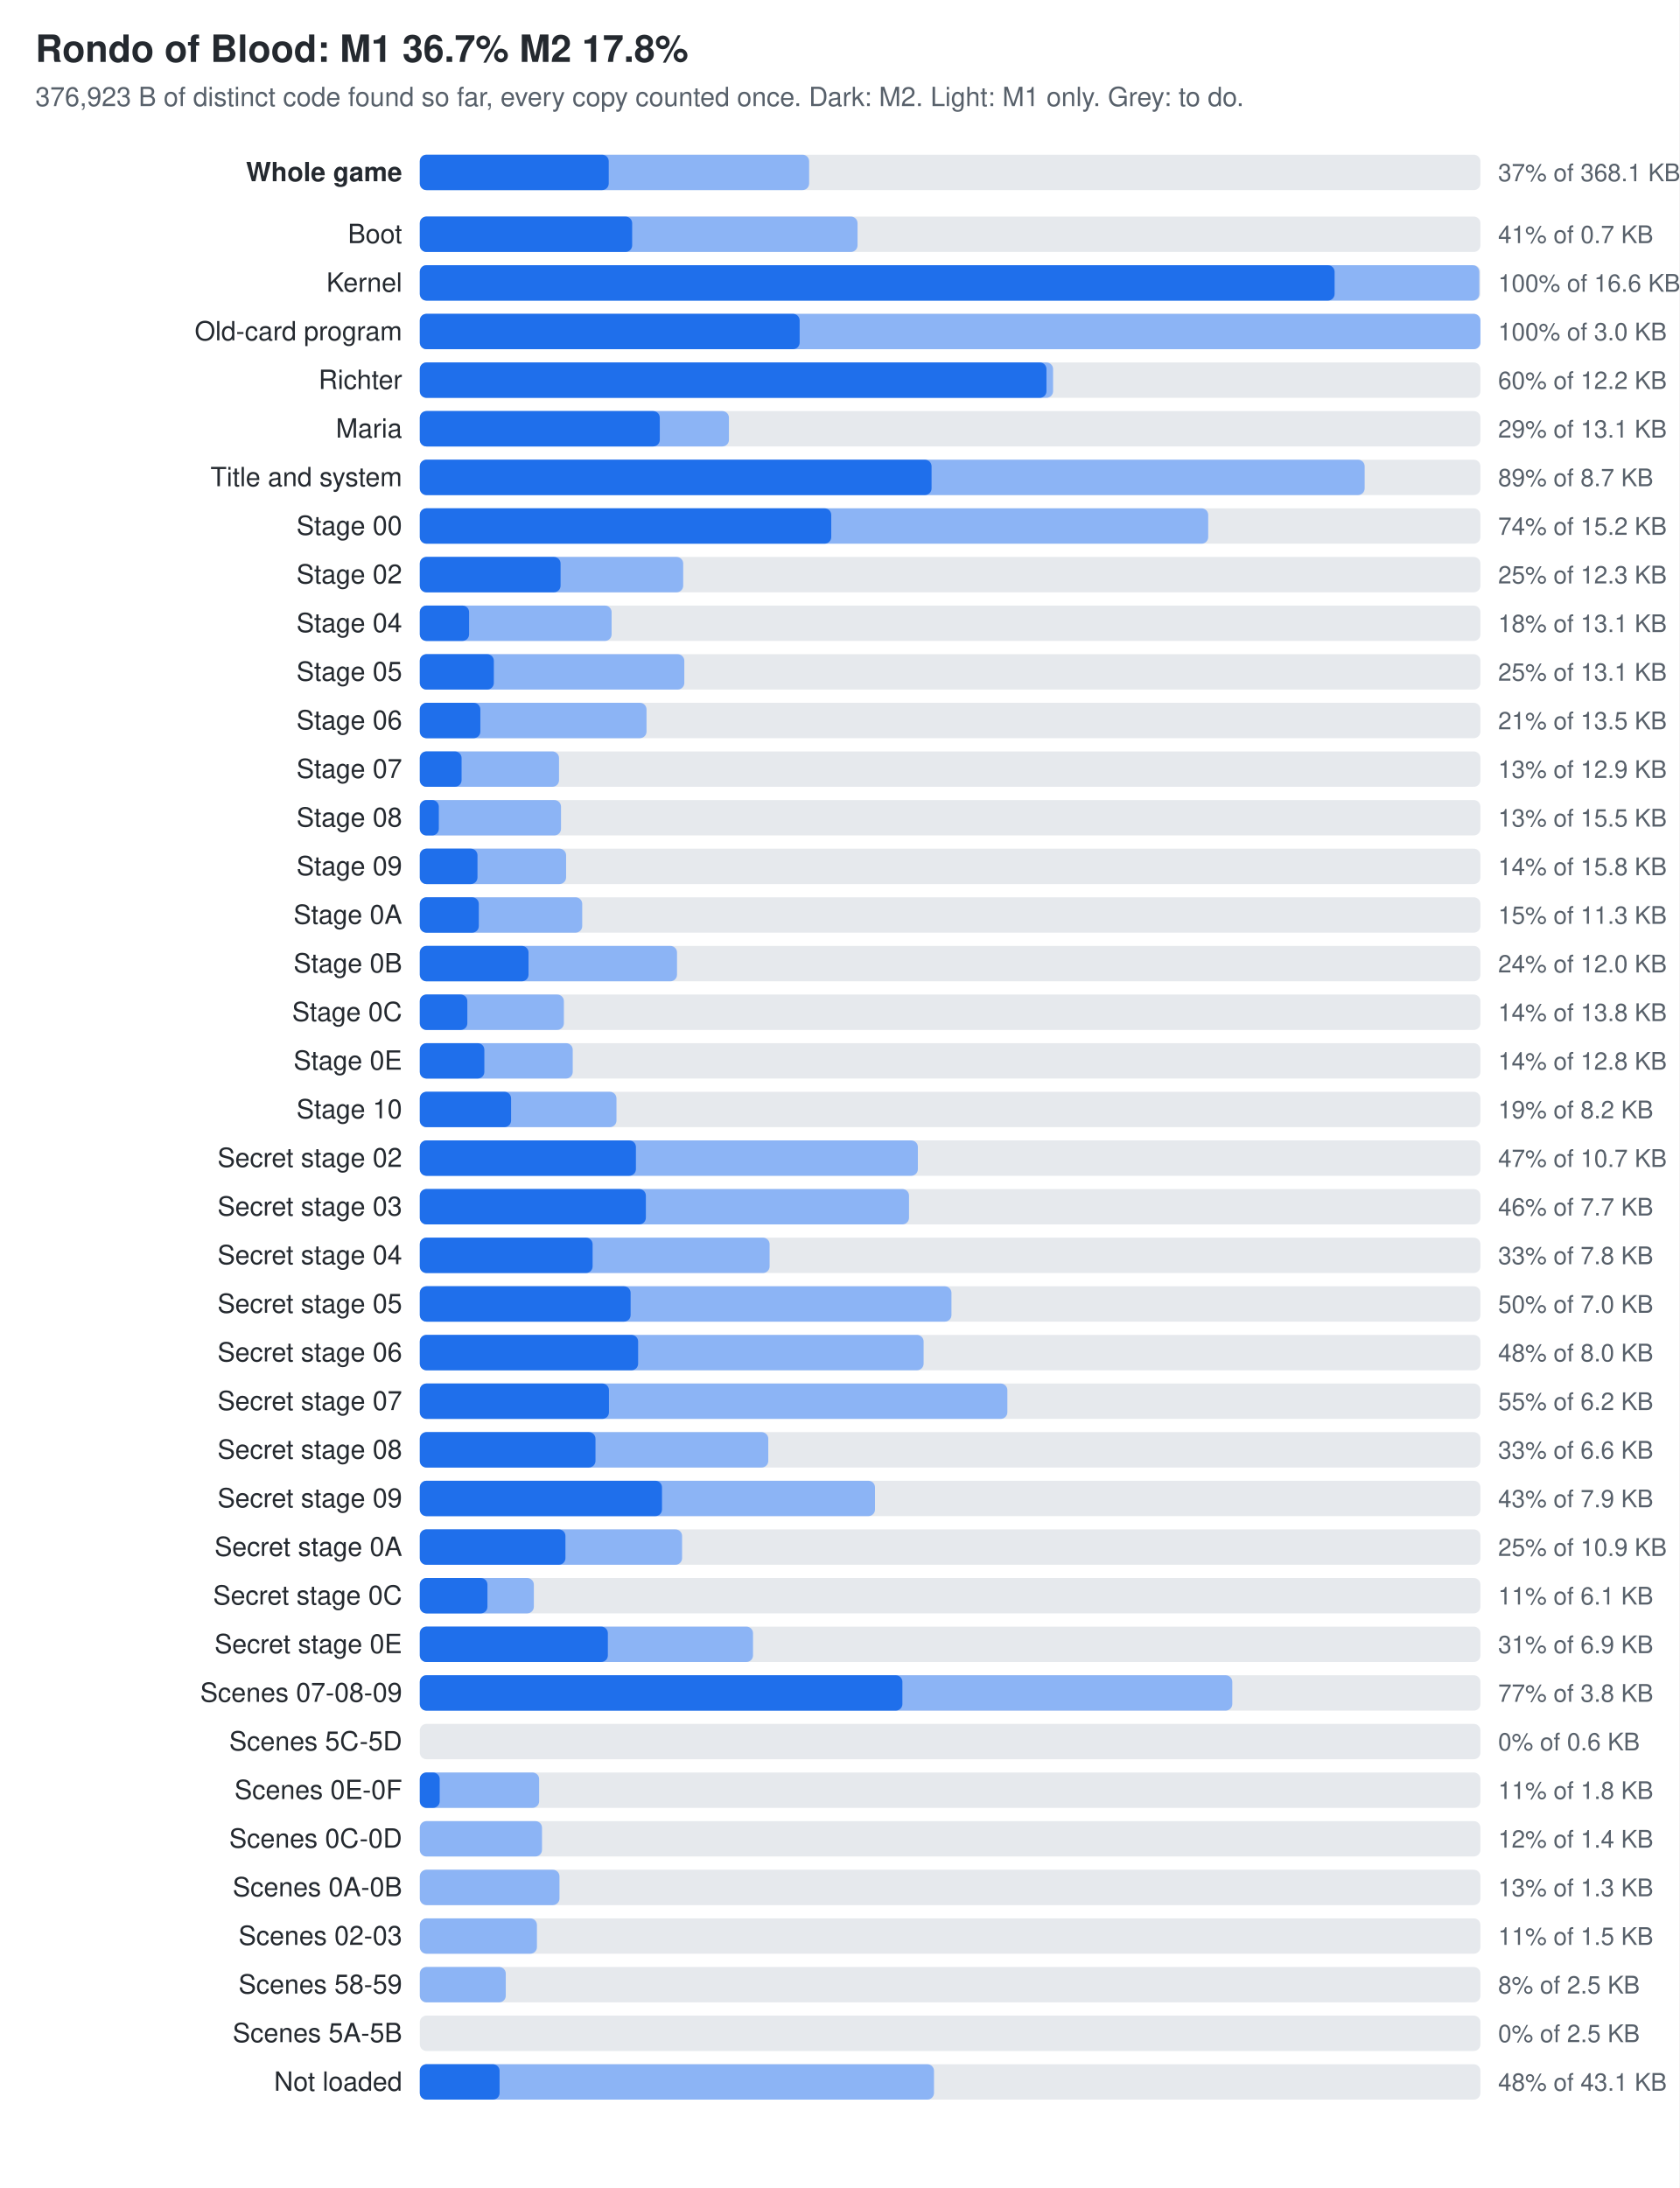
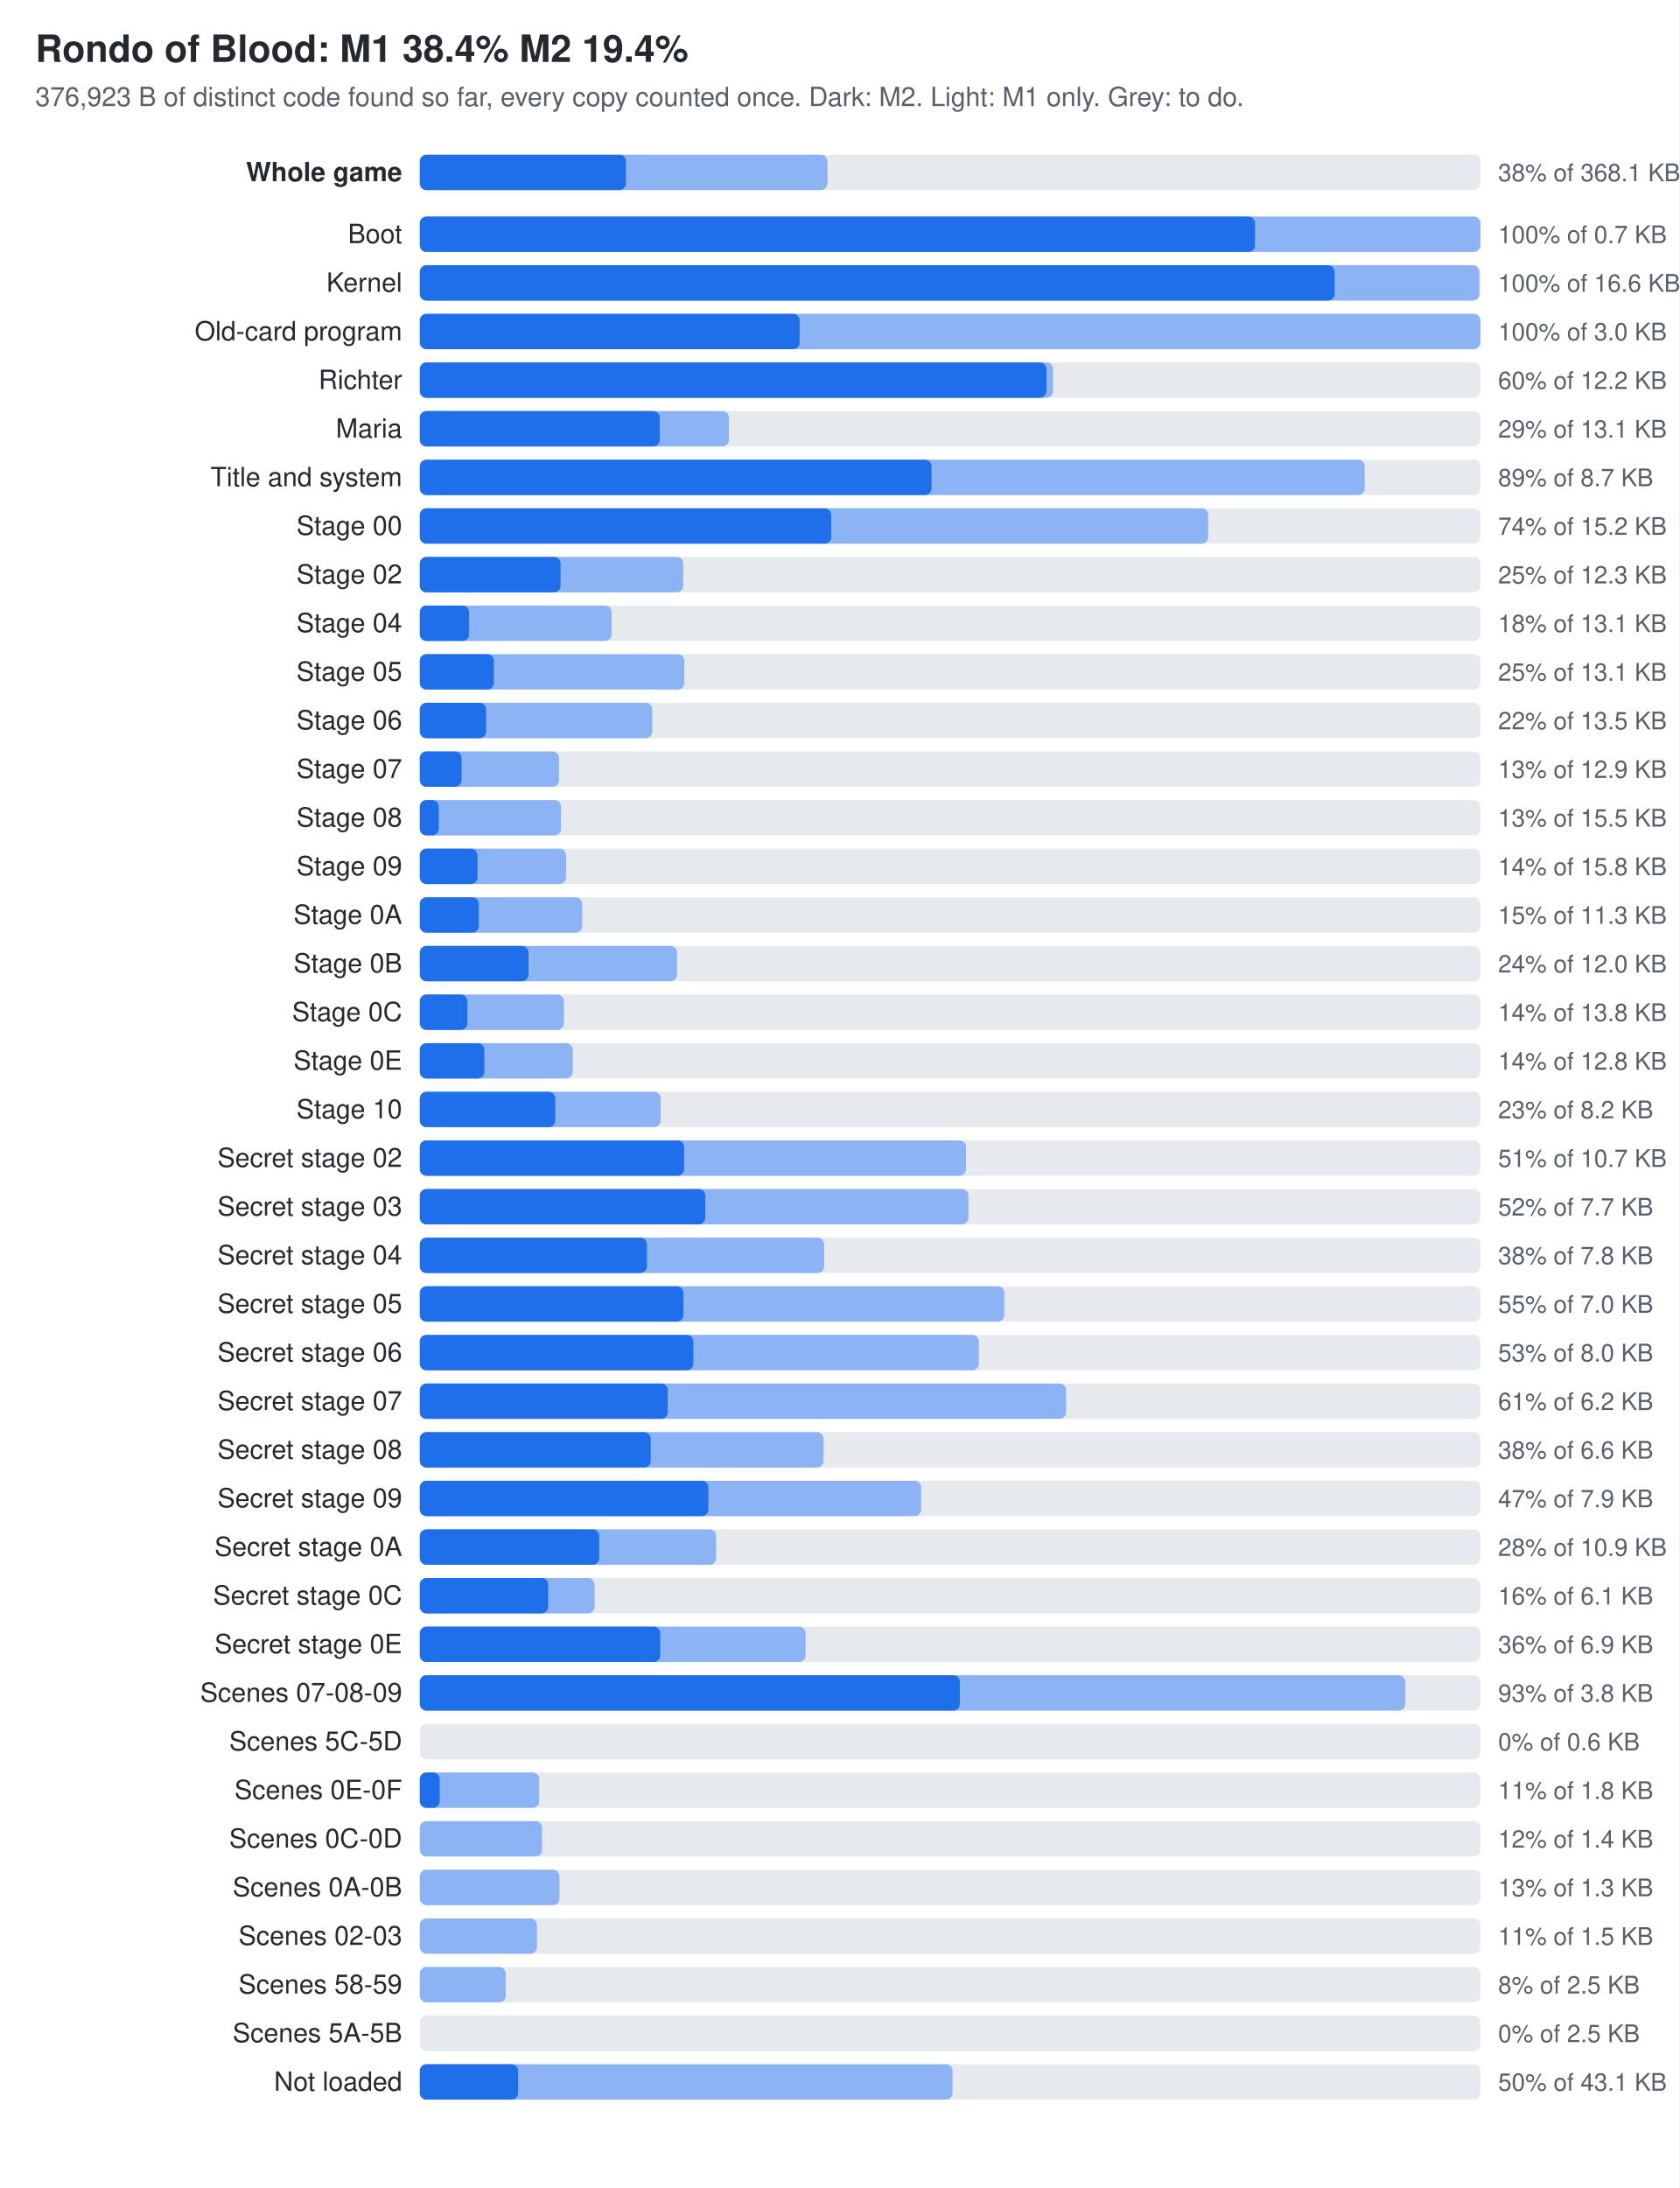
<svg xmlns="http://www.w3.org/2000/svg" width="760" height="990" viewBox="0 0 760 990" font-family="-apple-system,Segoe UI,Helvetica,Arial,sans-serif">
  <rect width="760" height="990" fill="#ffffff" />
-   <text x="16" y="28" font-size="17" font-weight="600" fill="#24292f">Rondo of Blood: M1 36.7%  M2 17.8%</text>
+   <text x="16" y="28" font-size="17" font-weight="600" fill="#24292f">Rondo of Blood: M1 38.4%  M2 19.4%</text>
  <text x="16" y="48" font-size="12" fill="#57606a">376,923 B of distinct code found so far, every copy counted once. Dark: M2. Light: M1 only. Grey: to do.</text>
  <text x="182" y="82" font-size="12" text-anchor="end" fill="#24292f" font-weight="600">Whole game</text>
  <rect x="190" y="70" width="480" height="16" rx="3" fill="#e6e9ed" />
-   <rect x="190" y="70" width="176.2" height="16" rx="3" fill="#8cb4f5" />
-   <rect x="190" y="70" width="85.5" height="16" rx="3" fill="#1f6feb" />
-   <text x="678" y="82" font-size="11" fill="#57606a">37% of 368.1 KB</text>
+   <rect x="190" y="70" width="184.5" height="16" rx="3" fill="#8cb4f5" />
+   <rect x="190" y="70" width="93.3" height="16" rx="3" fill="#1f6feb" />
+   <text x="678" y="82" font-size="11" fill="#57606a">38% of 368.1 KB</text>
  <text x="182" y="110" font-size="12" text-anchor="end" fill="#24292f">Boot</text>
  <rect x="190" y="98" width="480" height="16" rx="3" fill="#e6e9ed" />
-   <rect x="190" y="98" width="198.1" height="16" rx="3" fill="#8cb4f5" />
-   <rect x="190" y="98" width="96.1" height="16" rx="3" fill="#1f6feb" />
-   <text x="678" y="110" font-size="11" fill="#57606a">41% of 0.7 KB</text>
+   <rect x="190" y="98" width="480.0" height="16" rx="3" fill="#8cb4f5" />
+   <rect x="190" y="98" width="378.0" height="16" rx="3" fill="#1f6feb" />
+   <text x="678" y="110" font-size="11" fill="#57606a">100% of 0.7 KB</text>
  <text x="182" y="132" font-size="12" text-anchor="end" fill="#24292f">Kernel</text>
  <rect x="190" y="120" width="480" height="16" rx="3" fill="#e6e9ed" />
  <rect x="190" y="120" width="479.5" height="16" rx="3" fill="#8cb4f5" />
  <rect x="190" y="120" width="414.0" height="16" rx="3" fill="#1f6feb" />
  <text x="678" y="132" font-size="11" fill="#57606a">100% of 16.6 KB</text>
  <text x="182" y="154" font-size="12" text-anchor="end" fill="#24292f">Old-card program</text>
  <rect x="190" y="142" width="480" height="16" rx="3" fill="#e6e9ed" />
  <rect x="190" y="142" width="480.0" height="16" rx="3" fill="#8cb4f5" />
  <rect x="190" y="142" width="171.9" height="16" rx="3" fill="#1f6feb" />
  <text x="678" y="154" font-size="11" fill="#57606a">100% of 3.0 KB</text>
  <text x="182" y="176" font-size="12" text-anchor="end" fill="#24292f">Richter</text>
  <rect x="190" y="164" width="480" height="16" rx="3" fill="#e6e9ed" />
  <rect x="190" y="164" width="286.6" height="16" rx="3" fill="#8cb4f5" />
  <rect x="190" y="164" width="283.6" height="16" rx="3" fill="#1f6feb" />
  <text x="678" y="176" font-size="11" fill="#57606a">60% of 12.2 KB</text>
  <text x="182" y="198" font-size="12" text-anchor="end" fill="#24292f">Maria</text>
  <rect x="190" y="186" width="480" height="16" rx="3" fill="#e6e9ed" />
  <rect x="190" y="186" width="139.9" height="16" rx="3" fill="#8cb4f5" />
  <rect x="190" y="186" width="108.6" height="16" rx="3" fill="#1f6feb" />
  <text x="678" y="198" font-size="11" fill="#57606a">29% of 13.1 KB</text>
  <text x="182" y="220" font-size="12" text-anchor="end" fill="#24292f">Title and system</text>
  <rect x="190" y="208" width="480" height="16" rx="3" fill="#e6e9ed" />
  <rect x="190" y="208" width="427.6" height="16" rx="3" fill="#8cb4f5" />
  <rect x="190" y="208" width="231.6" height="16" rx="3" fill="#1f6feb" />
  <text x="678" y="220" font-size="11" fill="#57606a">89% of 8.7 KB</text>
  <text x="182" y="242" font-size="12" text-anchor="end" fill="#24292f">Stage 00</text>
  <rect x="190" y="230" width="480" height="16" rx="3" fill="#e6e9ed" />
  <rect x="190" y="230" width="356.8" height="16" rx="3" fill="#8cb4f5" />
  <rect x="190" y="230" width="186.2" height="16" rx="3" fill="#1f6feb" />
  <text x="678" y="242" font-size="11" fill="#57606a">74% of 15.2 KB</text>
  <text x="182" y="264" font-size="12" text-anchor="end" fill="#24292f">Stage 02</text>
  <rect x="190" y="252" width="480" height="16" rx="3" fill="#e6e9ed" />
  <rect x="190" y="252" width="119.2" height="16" rx="3" fill="#8cb4f5" />
  <rect x="190" y="252" width="63.7" height="16" rx="3" fill="#1f6feb" />
  <text x="678" y="264" font-size="11" fill="#57606a">25% of 12.3 KB</text>
  <text x="182" y="286" font-size="12" text-anchor="end" fill="#24292f">Stage 04</text>
  <rect x="190" y="274" width="480" height="16" rx="3" fill="#e6e9ed" />
  <rect x="190" y="274" width="86.8" height="16" rx="3" fill="#8cb4f5" />
  <rect x="190" y="274" width="22.3" height="16" rx="3" fill="#1f6feb" />
  <text x="678" y="286" font-size="11" fill="#57606a">18% of 13.1 KB</text>
  <text x="182" y="308" font-size="12" text-anchor="end" fill="#24292f">Stage 05</text>
  <rect x="190" y="296" width="480" height="16" rx="3" fill="#e6e9ed" />
  <rect x="190" y="296" width="119.7" height="16" rx="3" fill="#8cb4f5" />
  <rect x="190" y="296" width="33.5" height="16" rx="3" fill="#1f6feb" />
  <text x="678" y="308" font-size="11" fill="#57606a">25% of 13.1 KB</text>
  <text x="182" y="330" font-size="12" text-anchor="end" fill="#24292f">Stage 06</text>
  <rect x="190" y="318" width="480" height="16" rx="3" fill="#e6e9ed" />
-   <rect x="190" y="318" width="102.6" height="16" rx="3" fill="#8cb4f5" />
-   <rect x="190" y="318" width="27.4" height="16" rx="3" fill="#1f6feb" />
-   <text x="678" y="330" font-size="11" fill="#57606a">21% of 13.5 KB</text>
+   <rect x="190" y="318" width="105.2" height="16" rx="3" fill="#8cb4f5" />
+   <rect x="190" y="318" width="30.0" height="16" rx="3" fill="#1f6feb" />
+   <text x="678" y="330" font-size="11" fill="#57606a">22% of 13.5 KB</text>
  <text x="182" y="352" font-size="12" text-anchor="end" fill="#24292f">Stage 07</text>
  <rect x="190" y="340" width="480" height="16" rx="3" fill="#e6e9ed" />
  <rect x="190" y="340" width="63.0" height="16" rx="3" fill="#8cb4f5" />
  <rect x="190" y="340" width="18.9" height="16" rx="3" fill="#1f6feb" />
  <text x="678" y="352" font-size="11" fill="#57606a">13% of 12.9 KB</text>
  <text x="182" y="374" font-size="12" text-anchor="end" fill="#24292f">Stage 08</text>
  <rect x="190" y="362" width="480" height="16" rx="3" fill="#e6e9ed" />
  <rect x="190" y="362" width="63.9" height="16" rx="3" fill="#8cb4f5" />
  <rect x="190" y="362" width="8.6" height="16" rx="3" fill="#1f6feb" />
  <text x="678" y="374" font-size="11" fill="#57606a">13% of 15.5 KB</text>
  <text x="182" y="396" font-size="12" text-anchor="end" fill="#24292f">Stage 09</text>
  <rect x="190" y="384" width="480" height="16" rx="3" fill="#e6e9ed" />
  <rect x="190" y="384" width="66.2" height="16" rx="3" fill="#8cb4f5" />
  <rect x="190" y="384" width="26.1" height="16" rx="3" fill="#1f6feb" />
  <text x="678" y="396" font-size="11" fill="#57606a">14% of 15.8 KB</text>
  <text x="182" y="418" font-size="12" text-anchor="end" fill="#24292f">Stage 0A</text>
  <rect x="190" y="406" width="480" height="16" rx="3" fill="#e6e9ed" />
  <rect x="190" y="406" width="73.5" height="16" rx="3" fill="#8cb4f5" />
  <rect x="190" y="406" width="26.7" height="16" rx="3" fill="#1f6feb" />
  <text x="678" y="418" font-size="11" fill="#57606a">15% of 11.3 KB</text>
  <text x="182" y="440" font-size="12" text-anchor="end" fill="#24292f">Stage 0B</text>
  <rect x="190" y="428" width="480" height="16" rx="3" fill="#e6e9ed" />
  <rect x="190" y="428" width="116.4" height="16" rx="3" fill="#8cb4f5" />
  <rect x="190" y="428" width="49.2" height="16" rx="3" fill="#1f6feb" />
  <text x="678" y="440" font-size="11" fill="#57606a">24% of 12.0 KB</text>
  <text x="182" y="462" font-size="12" text-anchor="end" fill="#24292f">Stage 0C</text>
  <rect x="190" y="450" width="480" height="16" rx="3" fill="#e6e9ed" />
  <rect x="190" y="450" width="65.2" height="16" rx="3" fill="#8cb4f5" />
  <rect x="190" y="450" width="21.5" height="16" rx="3" fill="#1f6feb" />
  <text x="678" y="462" font-size="11" fill="#57606a">14% of 13.8 KB</text>
  <text x="182" y="484" font-size="12" text-anchor="end" fill="#24292f">Stage 0E</text>
  <rect x="190" y="472" width="480" height="16" rx="3" fill="#e6e9ed" />
  <rect x="190" y="472" width="69.2" height="16" rx="3" fill="#8cb4f5" />
  <rect x="190" y="472" width="29.2" height="16" rx="3" fill="#1f6feb" />
  <text x="678" y="484" font-size="11" fill="#57606a">14% of 12.8 KB</text>
  <text x="182" y="506" font-size="12" text-anchor="end" fill="#24292f">Stage 10</text>
  <rect x="190" y="494" width="480" height="16" rx="3" fill="#e6e9ed" />
-   <rect x="190" y="494" width="89.0" height="16" rx="3" fill="#8cb4f5" />
-   <rect x="190" y="494" width="41.3" height="16" rx="3" fill="#1f6feb" />
-   <text x="678" y="506" font-size="11" fill="#57606a">19% of 8.2 KB</text>
+   <rect x="190" y="494" width="109.0" height="16" rx="3" fill="#8cb4f5" />
+   <rect x="190" y="494" width="61.3" height="16" rx="3" fill="#1f6feb" />
+   <text x="678" y="506" font-size="11" fill="#57606a">23% of 8.2 KB</text>
  <text x="182" y="528" font-size="12" text-anchor="end" fill="#24292f">Secret stage 02</text>
  <rect x="190" y="516" width="480" height="16" rx="3" fill="#e6e9ed" />
-   <rect x="190" y="516" width="225.4" height="16" rx="3" fill="#8cb4f5" />
-   <rect x="190" y="516" width="97.8" height="16" rx="3" fill="#1f6feb" />
-   <text x="678" y="528" font-size="11" fill="#57606a">47% of 10.7 KB</text>
+   <rect x="190" y="516" width="247.2" height="16" rx="3" fill="#8cb4f5" />
+   <rect x="190" y="516" width="119.6" height="16" rx="3" fill="#1f6feb" />
+   <text x="678" y="528" font-size="11" fill="#57606a">51% of 10.7 KB</text>
  <text x="182" y="550" font-size="12" text-anchor="end" fill="#24292f">Secret stage 03</text>
  <rect x="190" y="538" width="480" height="16" rx="3" fill="#e6e9ed" />
-   <rect x="190" y="538" width="221.4" height="16" rx="3" fill="#8cb4f5" />
-   <rect x="190" y="538" width="102.3" height="16" rx="3" fill="#1f6feb" />
-   <text x="678" y="550" font-size="11" fill="#57606a">46% of 7.7 KB</text>
+   <rect x="190" y="538" width="248.3" height="16" rx="3" fill="#8cb4f5" />
+   <rect x="190" y="538" width="129.2" height="16" rx="3" fill="#1f6feb" />
+   <text x="678" y="550" font-size="11" fill="#57606a">52% of 7.7 KB</text>
  <text x="182" y="572" font-size="12" text-anchor="end" fill="#24292f">Secret stage 04</text>
  <rect x="190" y="560" width="480" height="16" rx="3" fill="#e6e9ed" />
-   <rect x="190" y="560" width="158.3" height="16" rx="3" fill="#8cb4f5" />
-   <rect x="190" y="560" width="78.2" height="16" rx="3" fill="#1f6feb" />
-   <text x="678" y="572" font-size="11" fill="#57606a">33% of 7.8 KB</text>
+   <rect x="190" y="560" width="183.0" height="16" rx="3" fill="#8cb4f5" />
+   <rect x="190" y="560" width="102.8" height="16" rx="3" fill="#1f6feb" />
+   <text x="678" y="572" font-size="11" fill="#57606a">38% of 7.8 KB</text>
  <text x="182" y="594" font-size="12" text-anchor="end" fill="#24292f">Secret stage 05</text>
  <rect x="190" y="582" width="480" height="16" rx="3" fill="#e6e9ed" />
-   <rect x="190" y="582" width="240.6" height="16" rx="3" fill="#8cb4f5" />
-   <rect x="190" y="582" width="95.4" height="16" rx="3" fill="#1f6feb" />
-   <text x="678" y="594" font-size="11" fill="#57606a">50% of 7.0 KB</text>
+   <rect x="190" y="582" width="264.5" height="16" rx="3" fill="#8cb4f5" />
+   <rect x="190" y="582" width="119.3" height="16" rx="3" fill="#1f6feb" />
+   <text x="678" y="594" font-size="11" fill="#57606a">55% of 7.0 KB</text>
  <text x="182" y="616" font-size="12" text-anchor="end" fill="#24292f">Secret stage 06</text>
  <rect x="190" y="604" width="480" height="16" rx="3" fill="#e6e9ed" />
-   <rect x="190" y="604" width="228.0" height="16" rx="3" fill="#8cb4f5" />
-   <rect x="190" y="604" width="98.8" height="16" rx="3" fill="#1f6feb" />
-   <text x="678" y="616" font-size="11" fill="#57606a">48% of 8.0 KB</text>
+   <rect x="190" y="604" width="253.0" height="16" rx="3" fill="#8cb4f5" />
+   <rect x="190" y="604" width="123.8" height="16" rx="3" fill="#1f6feb" />
+   <text x="678" y="616" font-size="11" fill="#57606a">53% of 8.0 KB</text>
  <text x="182" y="638" font-size="12" text-anchor="end" fill="#24292f">Secret stage 07</text>
  <rect x="190" y="626" width="480" height="16" rx="3" fill="#e6e9ed" />
-   <rect x="190" y="626" width="265.9" height="16" rx="3" fill="#8cb4f5" />
-   <rect x="190" y="626" width="85.6" height="16" rx="3" fill="#1f6feb" />
-   <text x="678" y="638" font-size="11" fill="#57606a">55% of 6.2 KB</text>
+   <rect x="190" y="626" width="292.5" height="16" rx="3" fill="#8cb4f5" />
+   <rect x="190" y="626" width="112.2" height="16" rx="3" fill="#1f6feb" />
+   <text x="678" y="638" font-size="11" fill="#57606a">61% of 6.2 KB</text>
  <text x="182" y="660" font-size="12" text-anchor="end" fill="#24292f">Secret stage 08</text>
  <rect x="190" y="648" width="480" height="16" rx="3" fill="#e6e9ed" />
-   <rect x="190" y="648" width="157.7" height="16" rx="3" fill="#8cb4f5" />
-   <rect x="190" y="648" width="79.5" height="16" rx="3" fill="#1f6feb" />
-   <text x="678" y="660" font-size="11" fill="#57606a">33% of 6.6 KB</text>
+   <rect x="190" y="648" width="182.7" height="16" rx="3" fill="#8cb4f5" />
+   <rect x="190" y="648" width="104.5" height="16" rx="3" fill="#1f6feb" />
+   <text x="678" y="660" font-size="11" fill="#57606a">38% of 6.6 KB</text>
  <text x="182" y="682" font-size="12" text-anchor="end" fill="#24292f">Secret stage 09</text>
  <rect x="190" y="670" width="480" height="16" rx="3" fill="#e6e9ed" />
-   <rect x="190" y="670" width="206.0" height="16" rx="3" fill="#8cb4f5" />
-   <rect x="190" y="670" width="109.6" height="16" rx="3" fill="#1f6feb" />
-   <text x="678" y="682" font-size="11" fill="#57606a">43% of 7.9 KB</text>
+   <rect x="190" y="670" width="226.9" height="16" rx="3" fill="#8cb4f5" />
+   <rect x="190" y="670" width="130.6" height="16" rx="3" fill="#1f6feb" />
+   <text x="678" y="682" font-size="11" fill="#57606a">47% of 7.9 KB</text>
  <text x="182" y="704" font-size="12" text-anchor="end" fill="#24292f">Secret stage 0A</text>
  <rect x="190" y="692" width="480" height="16" rx="3" fill="#e6e9ed" />
-   <rect x="190" y="692" width="118.7" height="16" rx="3" fill="#8cb4f5" />
-   <rect x="190" y="692" width="65.9" height="16" rx="3" fill="#1f6feb" />
-   <text x="678" y="704" font-size="11" fill="#57606a">25% of 10.9 KB</text>
+   <rect x="190" y="692" width="134.1" height="16" rx="3" fill="#8cb4f5" />
+   <rect x="190" y="692" width="81.2" height="16" rx="3" fill="#1f6feb" />
+   <text x="678" y="704" font-size="11" fill="#57606a">28% of 10.9 KB</text>
  <text x="182" y="726" font-size="12" text-anchor="end" fill="#24292f">Secret stage 0C</text>
  <rect x="190" y="714" width="480" height="16" rx="3" fill="#e6e9ed" />
-   <rect x="190" y="714" width="51.6" height="16" rx="3" fill="#8cb4f5" />
-   <rect x="190" y="714" width="30.6" height="16" rx="3" fill="#1f6feb" />
-   <text x="678" y="726" font-size="11" fill="#57606a">11% of 6.1 KB</text>
+   <rect x="190" y="714" width="79.1" height="16" rx="3" fill="#8cb4f5" />
+   <rect x="190" y="714" width="58.1" height="16" rx="3" fill="#1f6feb" />
+   <text x="678" y="726" font-size="11" fill="#57606a">16% of 6.1 KB</text>
  <text x="182" y="748" font-size="12" text-anchor="end" fill="#24292f">Secret stage 0E</text>
  <rect x="190" y="736" width="480" height="16" rx="3" fill="#e6e9ed" />
-   <rect x="190" y="736" width="150.8" height="16" rx="3" fill="#8cb4f5" />
-   <rect x="190" y="736" width="85.1" height="16" rx="3" fill="#1f6feb" />
-   <text x="678" y="748" font-size="11" fill="#57606a">31% of 6.9 KB</text>
+   <rect x="190" y="736" width="174.6" height="16" rx="3" fill="#8cb4f5" />
+   <rect x="190" y="736" width="108.8" height="16" rx="3" fill="#1f6feb" />
+   <text x="678" y="748" font-size="11" fill="#57606a">36% of 6.9 KB</text>
  <text x="182" y="770" font-size="12" text-anchor="end" fill="#24292f">Scenes 07-08-09</text>
  <rect x="190" y="758" width="480" height="16" rx="3" fill="#e6e9ed" />
-   <rect x="190" y="758" width="367.7" height="16" rx="3" fill="#8cb4f5" />
-   <rect x="190" y="758" width="218.4" height="16" rx="3" fill="#1f6feb" />
-   <text x="678" y="770" font-size="11" fill="#57606a">77% of 3.8 KB</text>
+   <rect x="190" y="758" width="446.0" height="16" rx="3" fill="#8cb4f5" />
+   <rect x="190" y="758" width="244.4" height="16" rx="3" fill="#1f6feb" />
+   <text x="678" y="770" font-size="11" fill="#57606a">93% of 3.8 KB</text>
  <text x="182" y="792" font-size="12" text-anchor="end" fill="#24292f">Scenes 5C-5D</text>
  <rect x="190" y="780" width="480" height="16" rx="3" fill="#e6e9ed" />
  <text x="678" y="792" font-size="11" fill="#57606a">0% of 0.6 KB</text>
  <text x="182" y="814" font-size="12" text-anchor="end" fill="#24292f">Scenes 0E-0F</text>
  <rect x="190" y="802" width="480" height="16" rx="3" fill="#e6e9ed" />
  <rect x="190" y="802" width="54.0" height="16" rx="3" fill="#8cb4f5" />
  <rect x="190" y="802" width="9.0" height="16" rx="3" fill="#1f6feb" />
  <text x="678" y="814" font-size="11" fill="#57606a">11% of 1.8 KB</text>
  <text x="182" y="836" font-size="12" text-anchor="end" fill="#24292f">Scenes 0C-0D</text>
  <rect x="190" y="824" width="480" height="16" rx="3" fill="#e6e9ed" />
  <rect x="190" y="824" width="55.3" height="16" rx="3" fill="#8cb4f5" />
  <text x="678" y="836" font-size="11" fill="#57606a">12% of 1.4 KB</text>
  <text x="182" y="858" font-size="12" text-anchor="end" fill="#24292f">Scenes 0A-0B</text>
  <rect x="190" y="846" width="480" height="16" rx="3" fill="#e6e9ed" />
  <rect x="190" y="846" width="63.2" height="16" rx="3" fill="#8cb4f5" />
  <text x="678" y="858" font-size="11" fill="#57606a">13% of 1.3 KB</text>
  <text x="182" y="880" font-size="12" text-anchor="end" fill="#24292f">Scenes 02-03</text>
  <rect x="190" y="868" width="480" height="16" rx="3" fill="#e6e9ed" />
  <rect x="190" y="868" width="53.0" height="16" rx="3" fill="#8cb4f5" />
  <text x="678" y="880" font-size="11" fill="#57606a">11% of 1.5 KB</text>
  <text x="182" y="902" font-size="12" text-anchor="end" fill="#24292f">Scenes 58-59</text>
  <rect x="190" y="890" width="480" height="16" rx="3" fill="#e6e9ed" />
  <rect x="190" y="890" width="38.9" height="16" rx="3" fill="#8cb4f5" />
  <text x="678" y="902" font-size="11" fill="#57606a">8% of 2.5 KB</text>
  <text x="182" y="924" font-size="12" text-anchor="end" fill="#24292f">Scenes 5A-5B</text>
  <rect x="190" y="912" width="480" height="16" rx="3" fill="#e6e9ed" />
  <text x="678" y="924" font-size="11" fill="#57606a">0% of 2.5 KB</text>
  <text x="182" y="946" font-size="12" text-anchor="end" fill="#24292f">Not loaded</text>
  <rect x="190" y="934" width="480" height="16" rx="3" fill="#e6e9ed" />
-   <rect x="190" y="934" width="232.7" height="16" rx="3" fill="#8cb4f5" />
-   <rect x="190" y="934" width="36.1" height="16" rx="3" fill="#1f6feb" />
-   <text x="678" y="946" font-size="11" fill="#57606a">48% of 43.1 KB</text>
+   <rect x="190" y="934" width="241.1" height="16" rx="3" fill="#8cb4f5" />
+   <rect x="190" y="934" width="44.5" height="16" rx="3" fill="#1f6feb" />
+   <text x="678" y="946" font-size="11" fill="#57606a">50% of 43.1 KB</text>
</svg>
